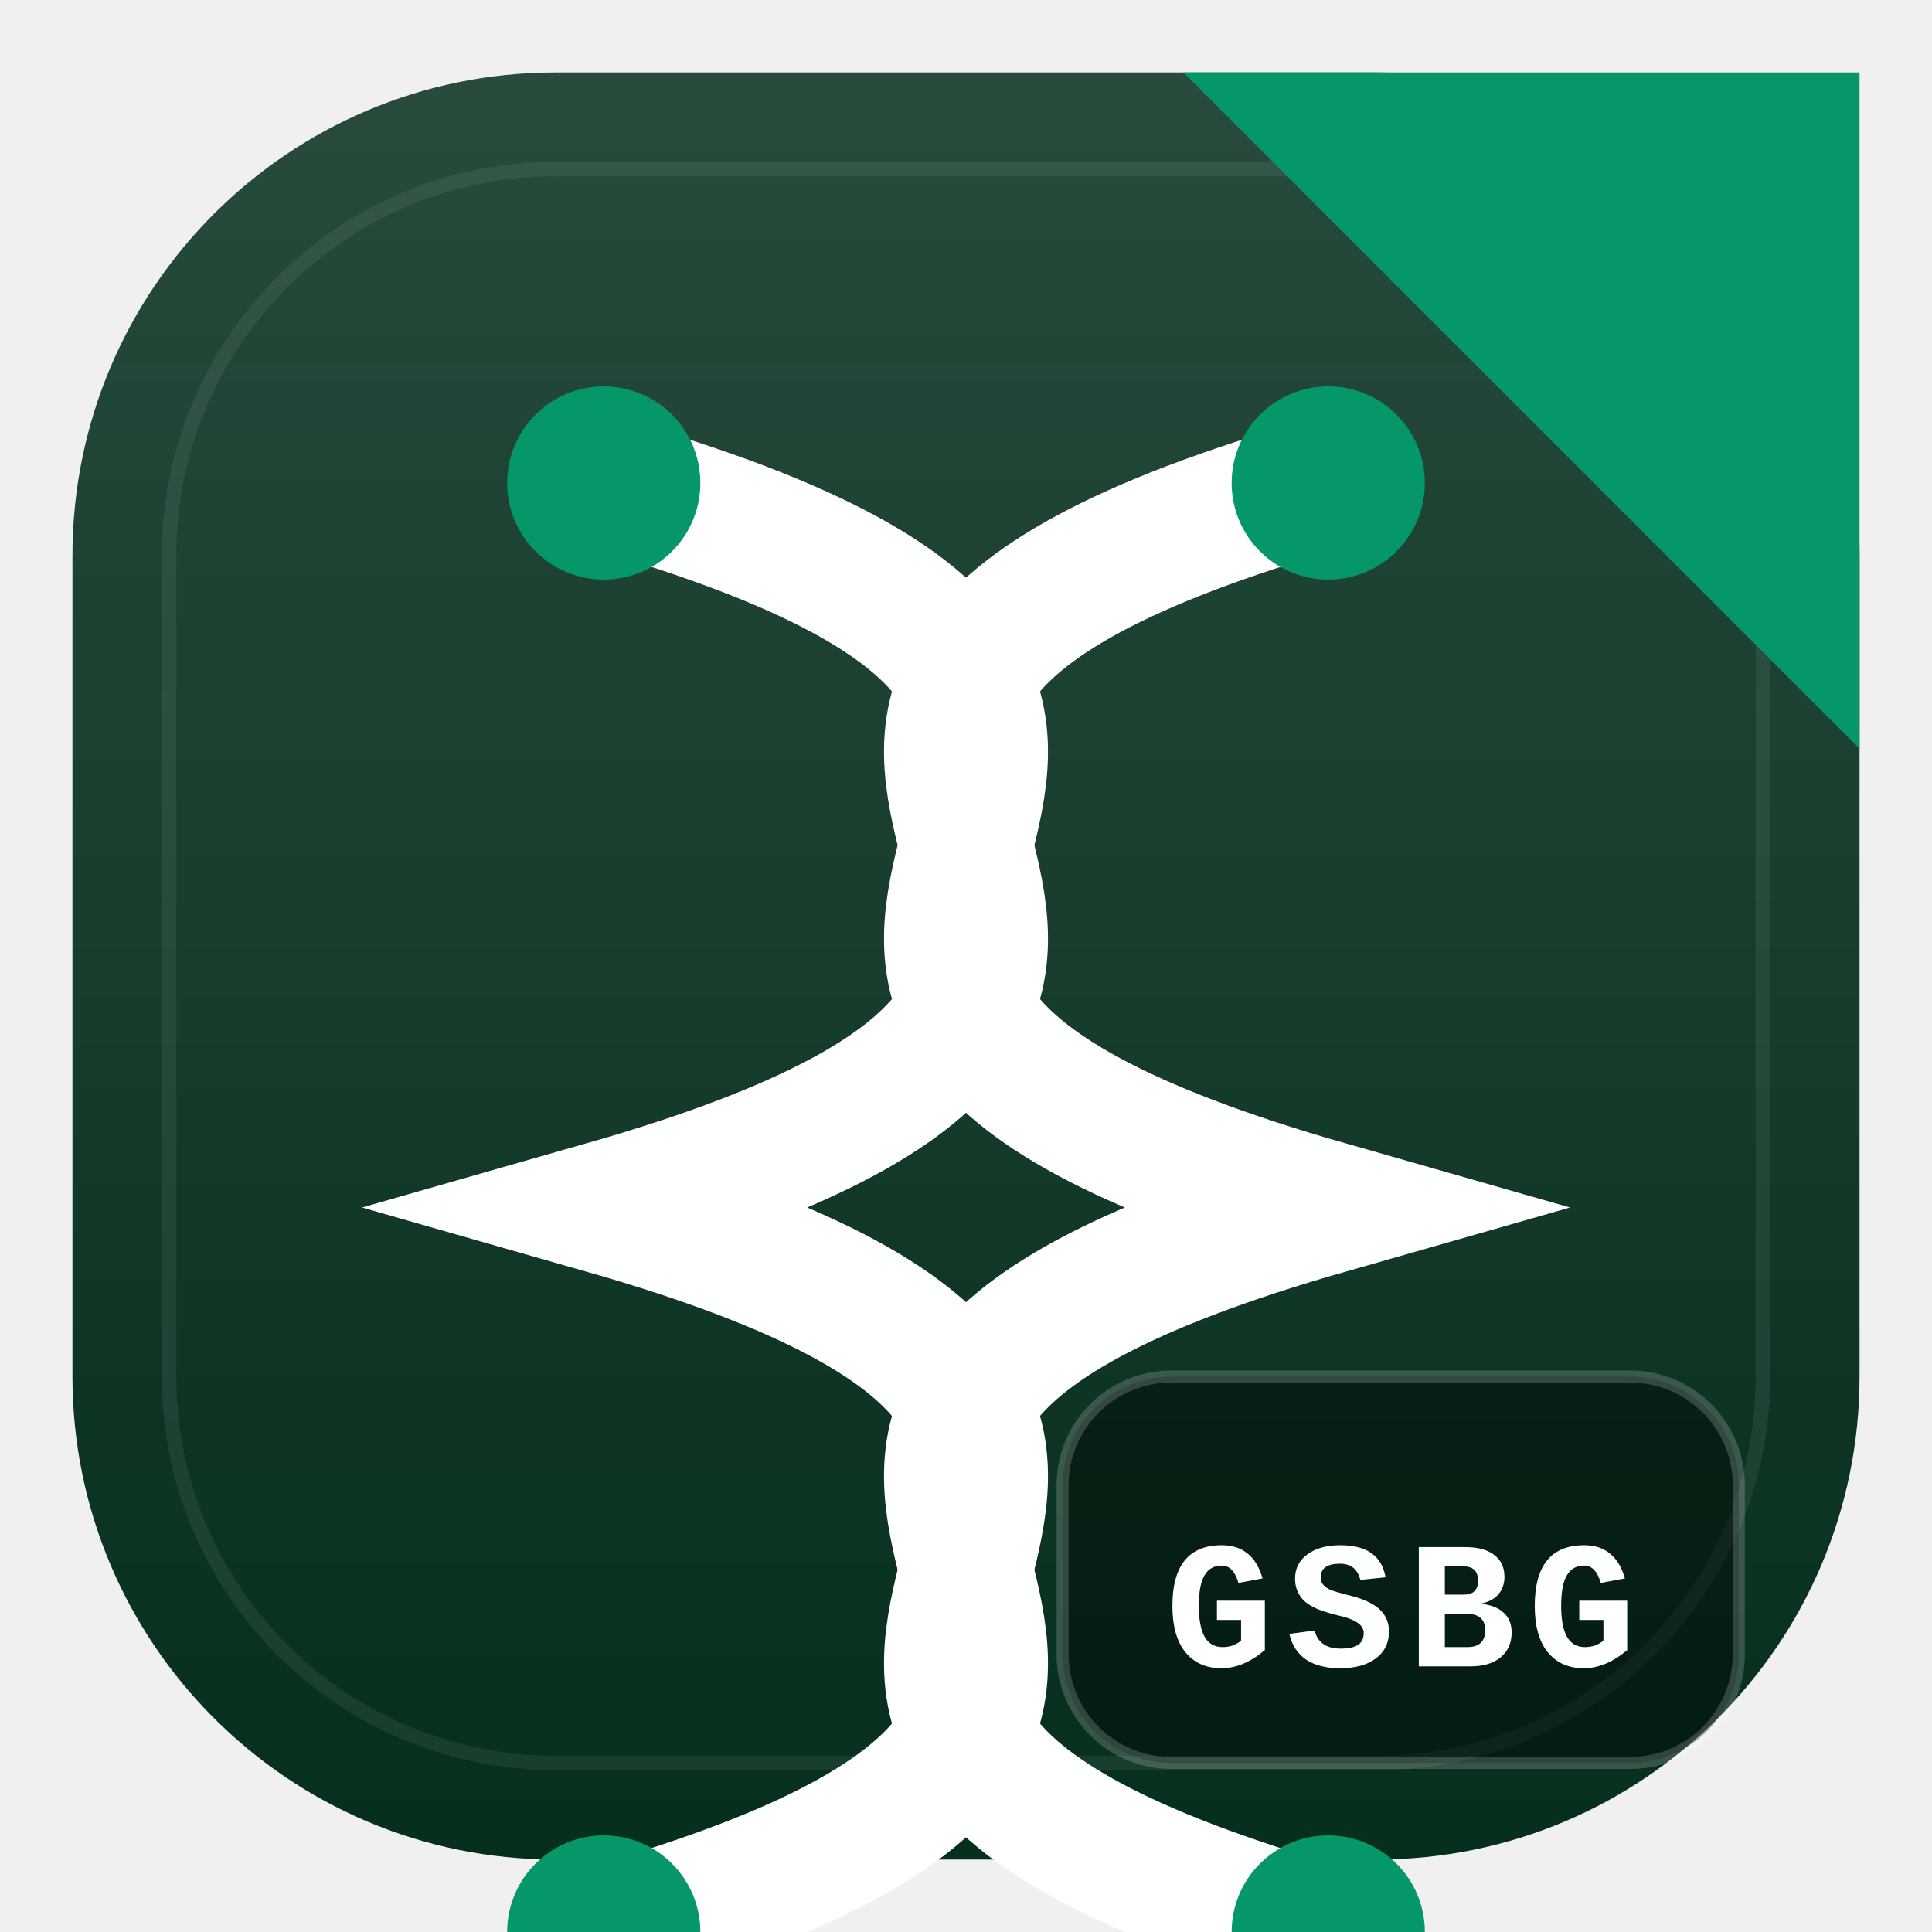
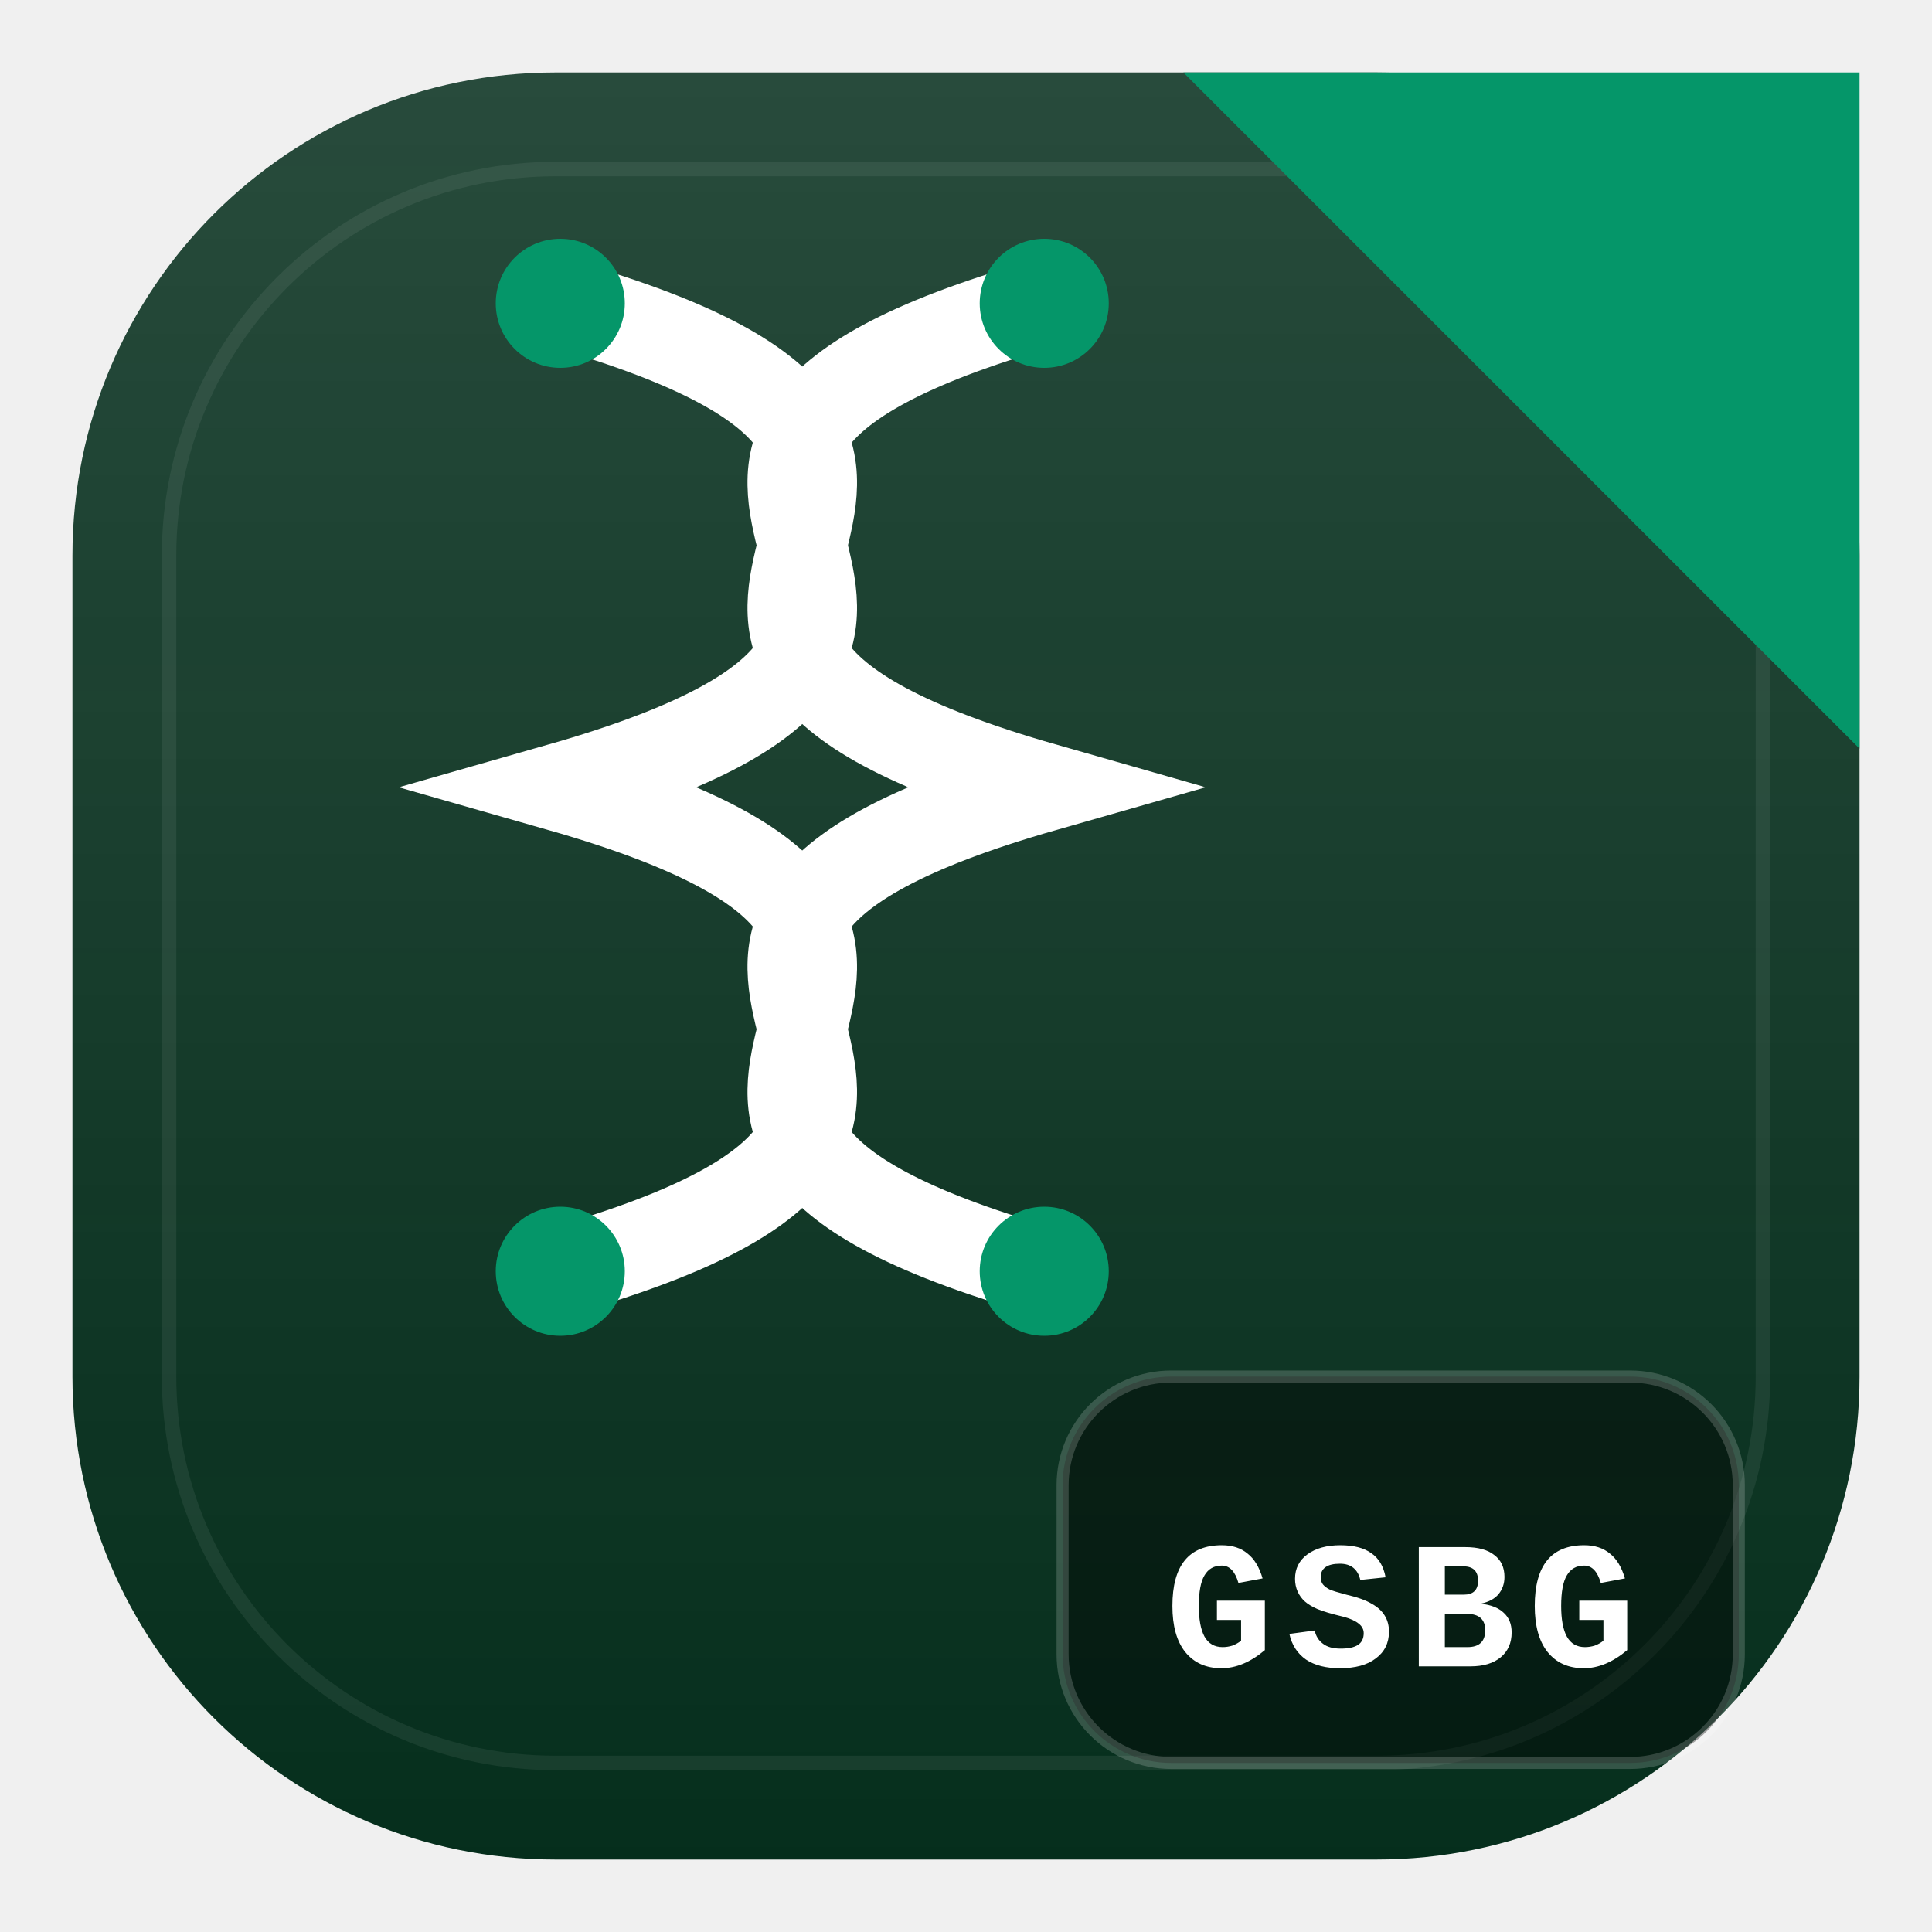
<svg xmlns="http://www.w3.org/2000/svg" viewBox="0 0 80 80" width="1024" height="1024">
  <defs>
    <linearGradient id="tileGrad" x1="0" y1="0" x2="0" y2="1">
      <stop offset="0" stop-color="#052e1c" stop-opacity="0.85" />
      <stop offset="1" stop-color="#052e1c" />
    </linearGradient>
  </defs>
  <rect x="3" y="3" width="74" height="74" rx="20" fill="url(#tileGrad)" />
  <rect x="7" y="7" width="66" height="66" rx="16" fill="none" stroke="rgba(255,255,255,0.07)" stroke-width="0.6" />
  <path d="M 77 3 L 77 31 L 49 3 Z" fill="#059669" />
-   <g transform="scale(2.5)">
+   <g transform="translate(6.5, -0.8) scale(1.67)">
    <g fill="none" stroke="#ffffff" stroke-width="2.2" stroke-linecap="round">
      <path d="M 10 8 C 24 12, 8 16, 22 20 C 8 24, 24 28, 10 32" />
      <path d="M 22 8 C 8 12, 24 16, 10 20 C 24 24, 8 28, 22 32" />
    </g>
    <circle cx="10" cy="8" r="1.6" fill="#059669" />
    <circle cx="22" cy="8" r="1.6" fill="#059669" />
    <circle cx="10" cy="32" r="1.6" fill="#059669" />
    <circle cx="22" cy="32" r="1.6" fill="#059669" />
  </g>
  <g transform="translate(44 57)">
    <rect x="0" y="0" width="28" height="16" rx="4.5" fill="rgba(0,0,0,0.42)" />
    <rect x="0" y="0" width="28" height="16" rx="4.5" fill="none" stroke="rgba(255,255,255,0.18)" stroke-width="0.5" />
    <text x="14" y="12" text-anchor="middle" font-family="'JetBrains Mono', 'Courier New', monospace" font-size="7.5" font-weight="700" fill="#ffffff" letter-spacing="0.5">GSBG</text>
  </g>
</svg>
